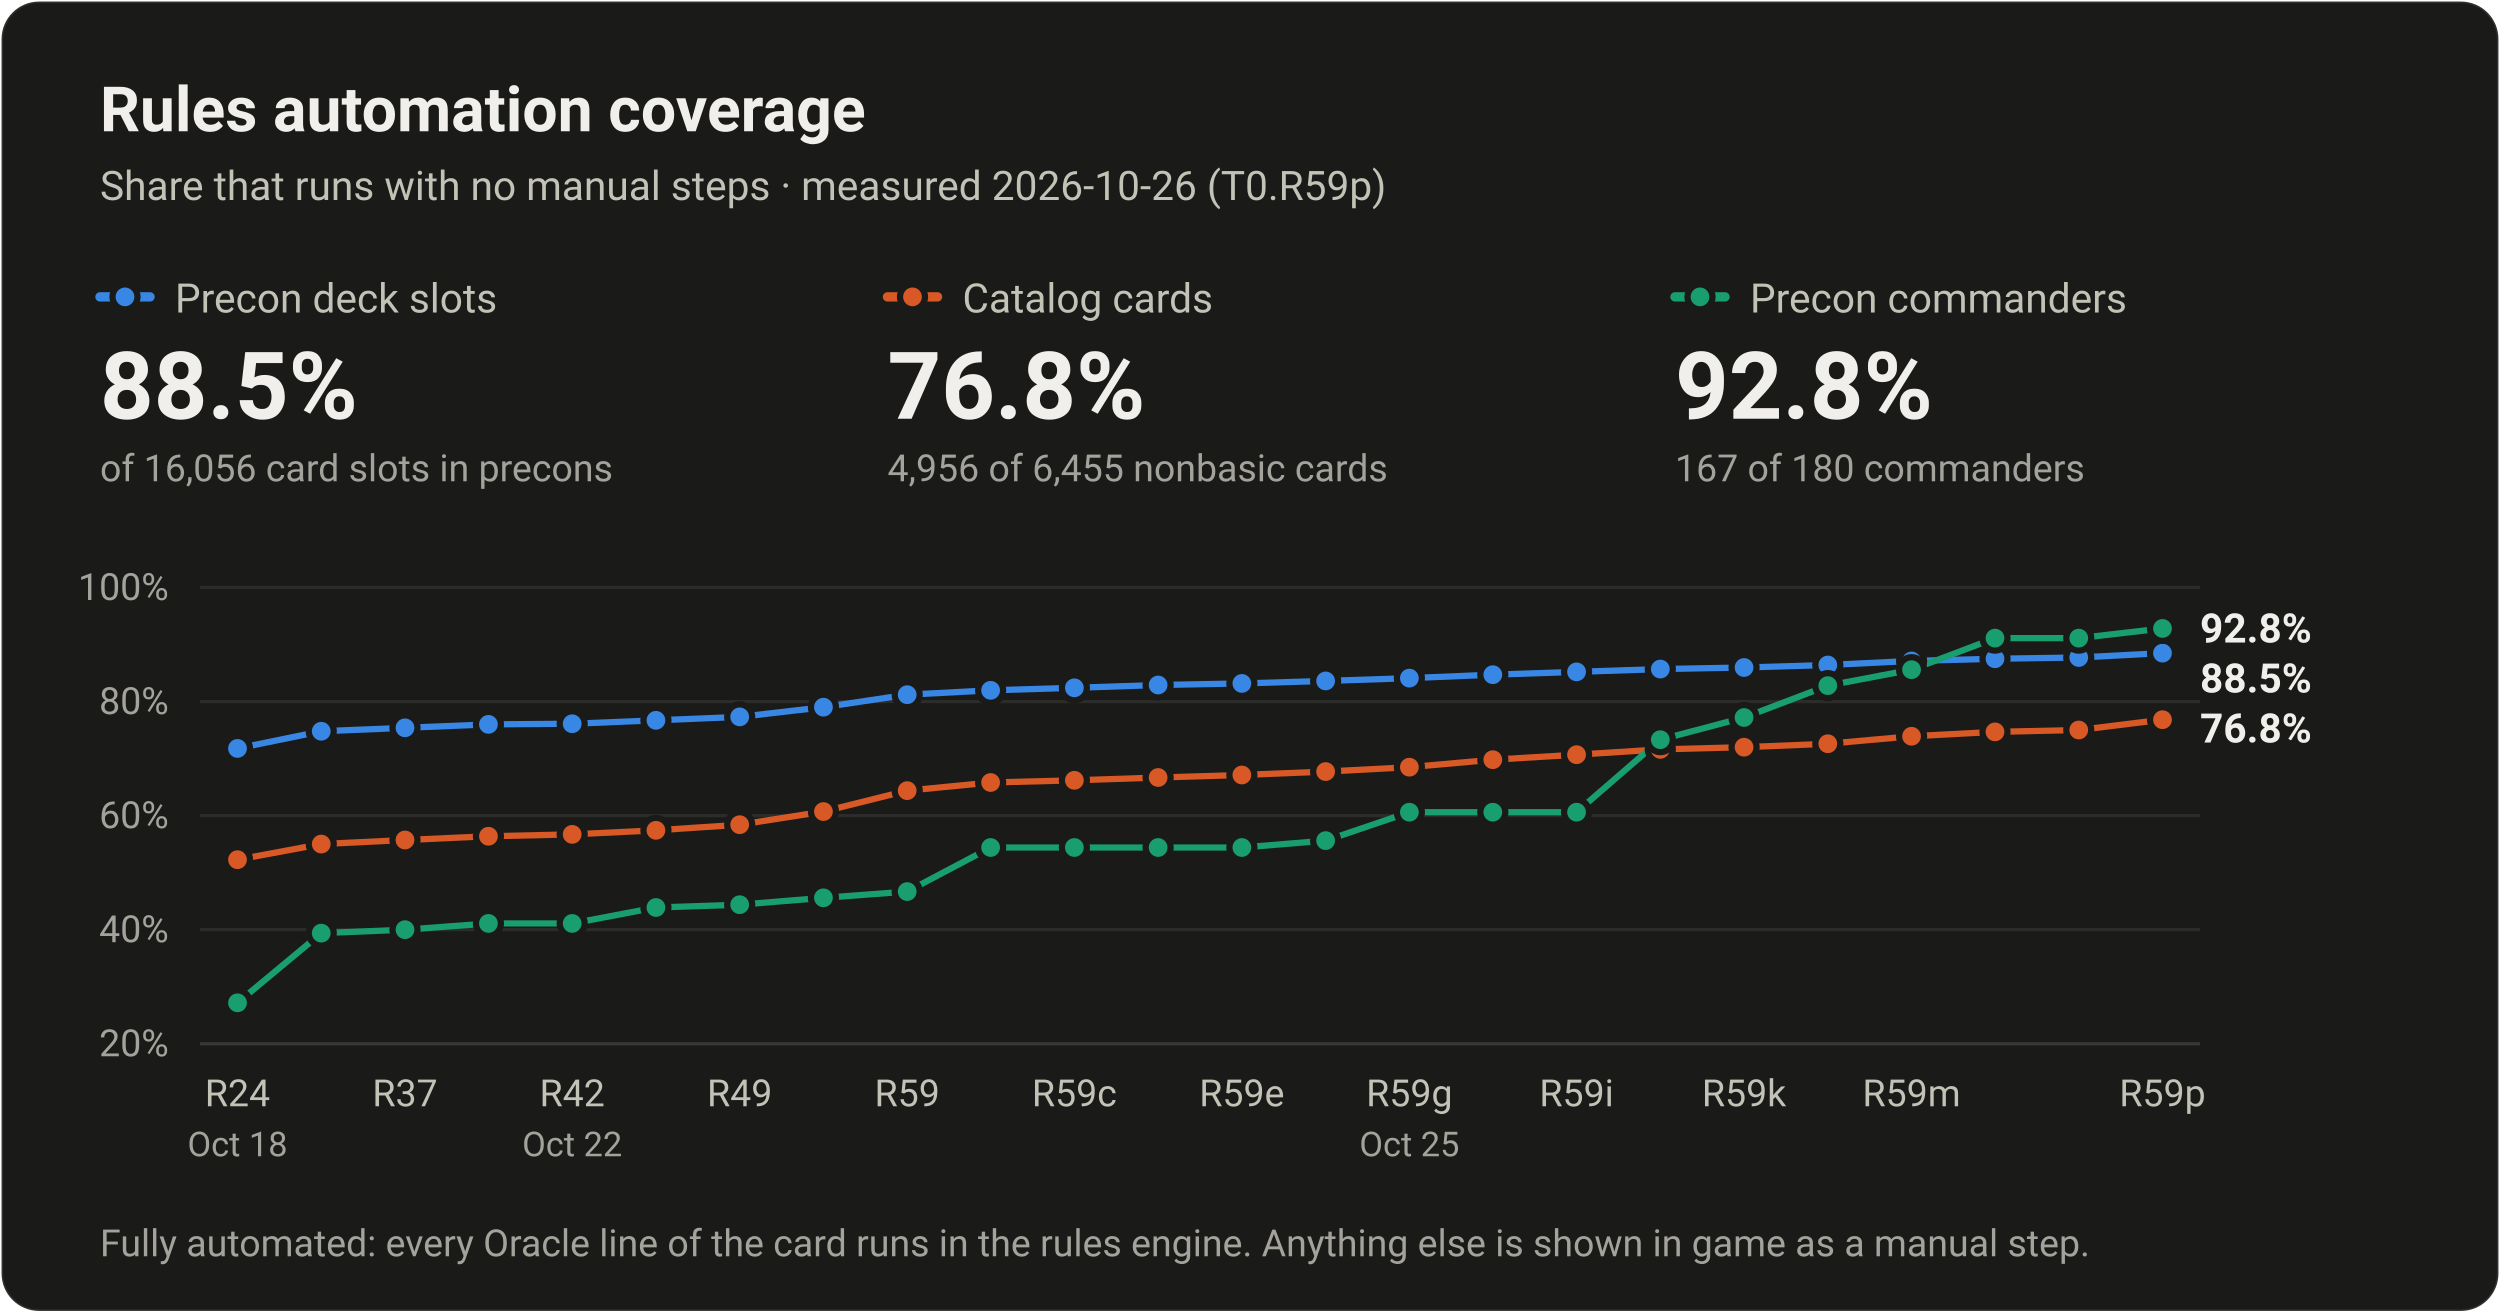
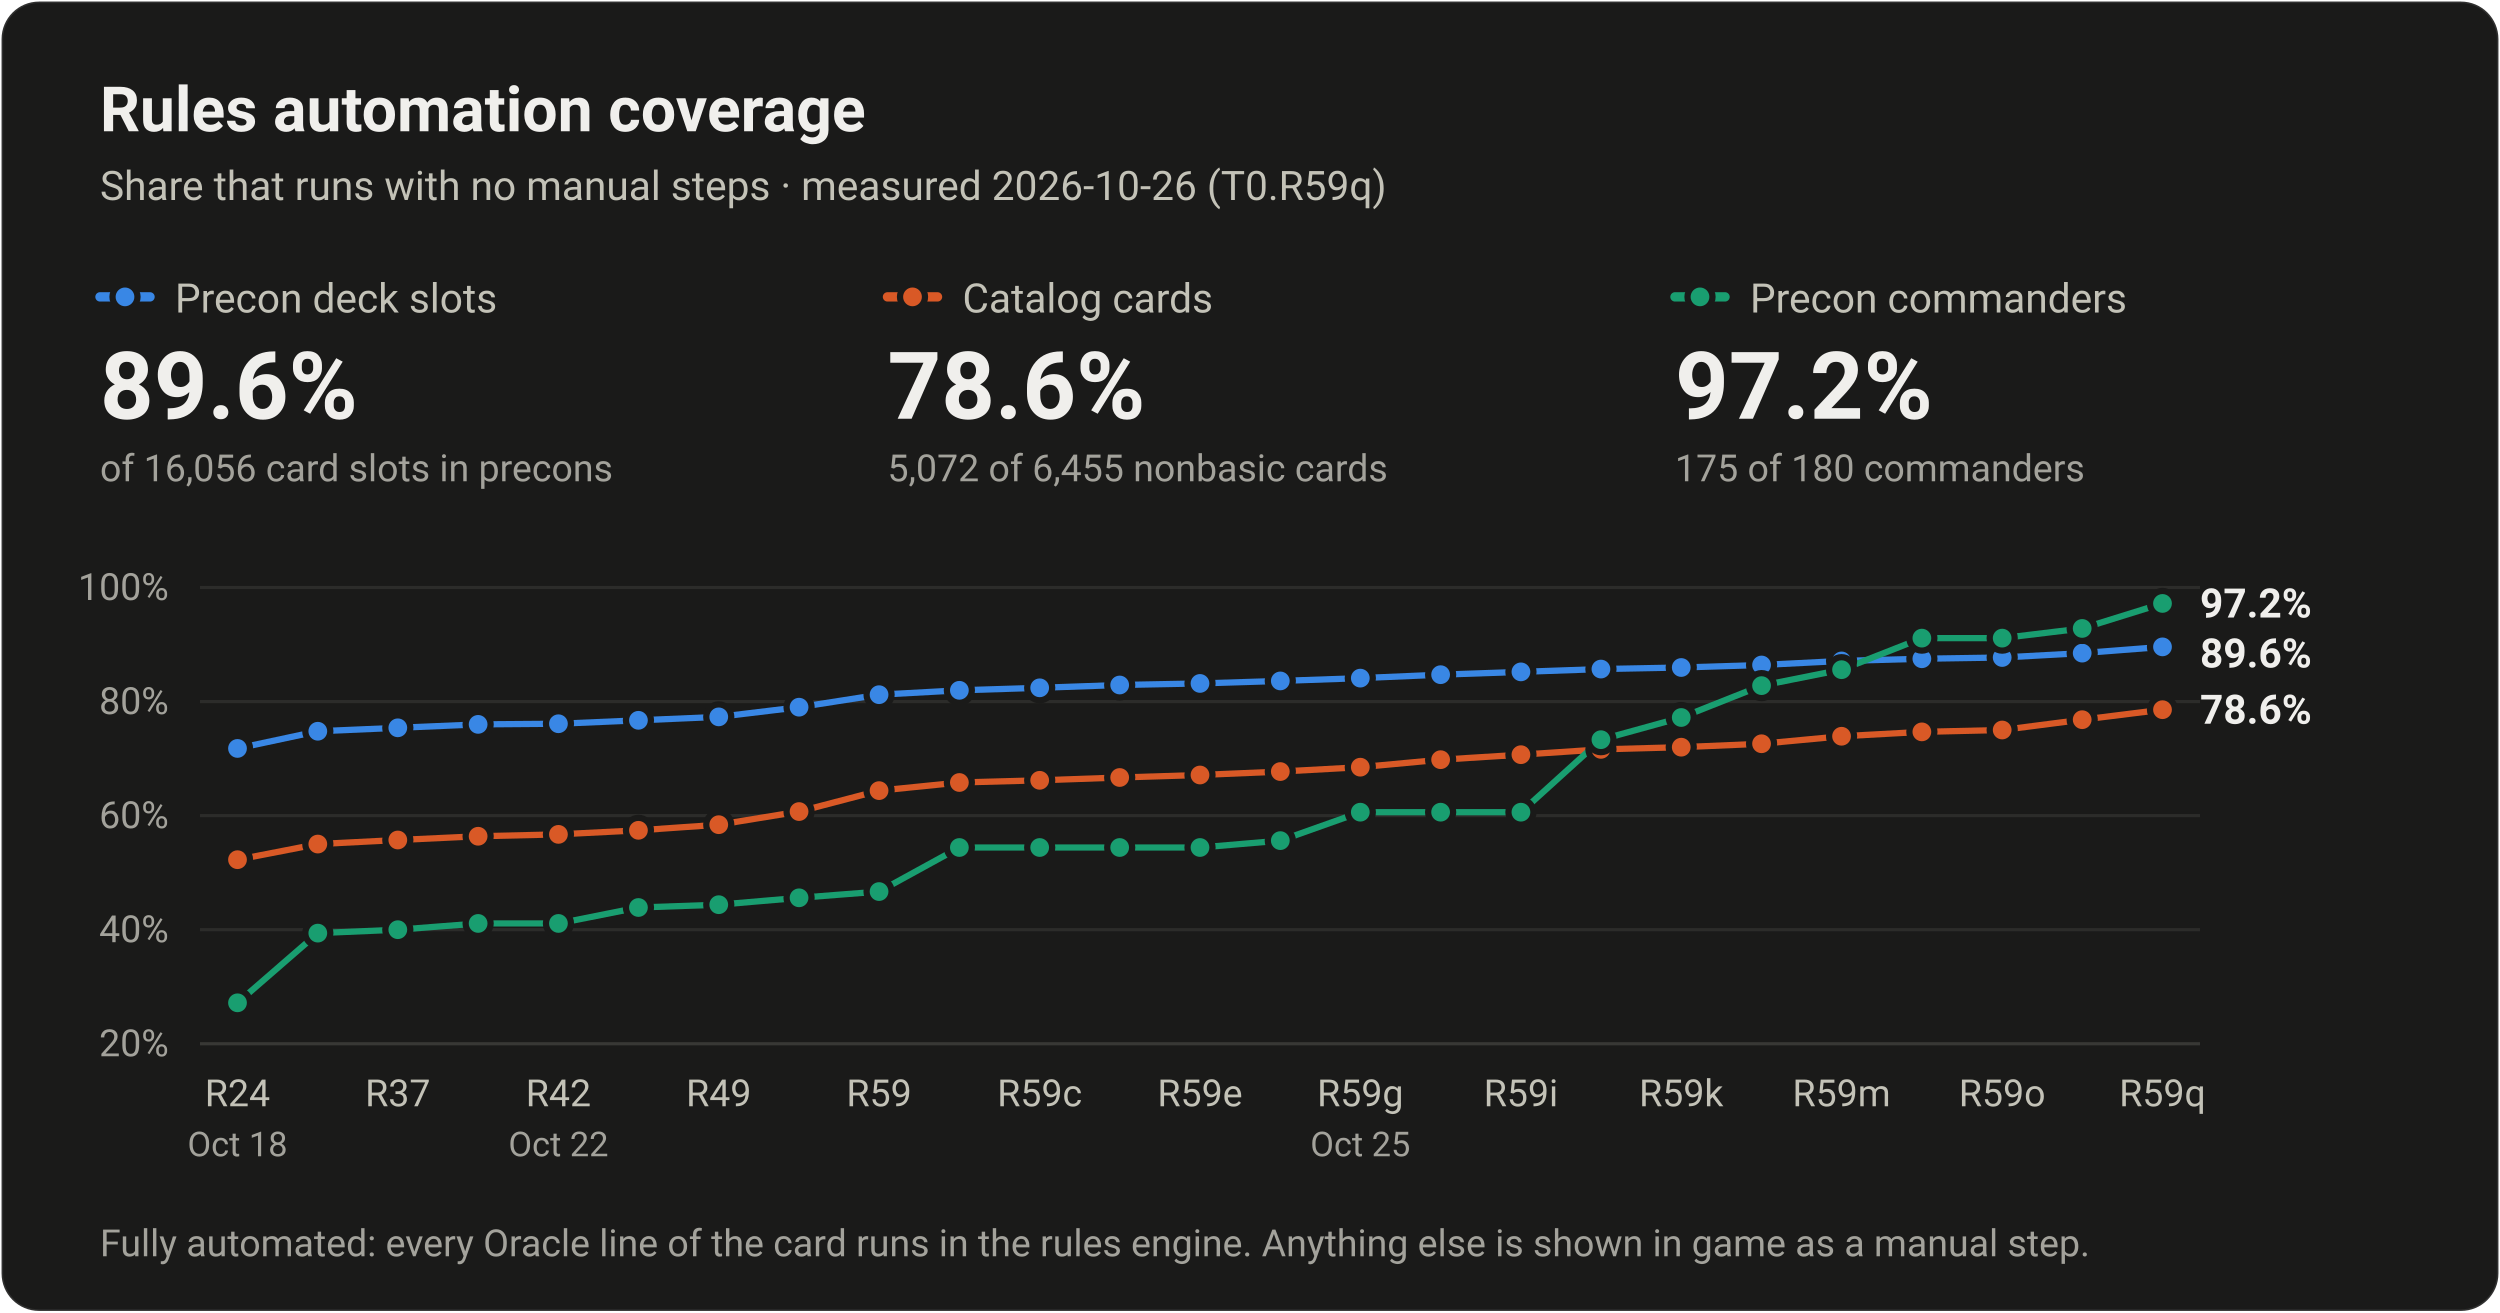
<svg xmlns="http://www.w3.org/2000/svg" viewBox="0 0 800 420" width="800" height="420" role="img" aria-labelledby="t d" font-family="system-ui, -apple-system, 'Segoe UI', Roboto, Helvetica, Arial, sans-serif">
  <rect x="0.5" y="0.5" width="799" height="419" rx="12" fill="#1a1a19" stroke="rgba(255,255,255,0.10)" />
  <text x="32" y="42" font-size="20" fill="#f0efec" font-weight="600">Rules automation coverage</text>
-   <text x="32" y="64" font-size="13" fill="#c3c2b7">Share that runs with no manual steps · measured 2026-10-26 (T0.R59p)</text>
+   <text x="32" y="64" font-size="13" fill="#c3c2b7">Share that runs with no manual steps · measured 2026-10-26 (T0.R59q)</text>
  <line x1="32" y1="95" x2="48" y2="95" stroke="#3987e5" stroke-width="3" stroke-linecap="round" />
  <circle cx="40" cy="95" r="4" fill="#3987e5" stroke="#1a1a19" stroke-width="2" />
  <text x="56" y="100" font-size="13" fill="#c3c2b7">Precon deck slots</text>
-   <text x="32" y="134" font-size="30" fill="#f0efec" font-weight="600">88.5%</text>
+   <text x="32" y="134" font-size="30" fill="#f0efec" font-weight="600">89.6%</text>
  <text x="32" y="154" font-size="12" fill="#a3a29b">of 16,056 card slots in precons</text>
  <line x1="284" y1="95" x2="300" y2="95" stroke="#d95926" stroke-width="3" stroke-linecap="round" />
  <circle cx="292" cy="95" r="4" fill="#d95926" stroke="#1a1a19" stroke-width="2" />
  <text x="308" y="100" font-size="13" fill="#c3c2b7">Catalog cards</text>
-   <text x="284" y="134" font-size="30" fill="#f0efec" font-weight="600">76.8%</text>
-   <text x="284" y="154" font-size="12" fill="#a3a29b">4,956 of 6,455 nonbasic cards</text>
+   <text x="284" y="134" font-size="30" fill="#f0efec" font-weight="600">78.6%</text>
+   <text x="284" y="154" font-size="12" fill="#a3a29b">5,072 of 6,455 nonbasic cards</text>
  <line x1="536" y1="95" x2="552" y2="95" stroke="#199e70" stroke-width="3" stroke-linecap="round" />
  <circle cx="544" cy="95" r="4" fill="#199e70" stroke="#1a1a19" stroke-width="2" />
  <text x="560" y="100" font-size="13" fill="#c3c2b7">Precon commanders</text>
-   <text x="536" y="134" font-size="30" fill="#f0efec" font-weight="600">92.8%</text>
-   <text x="536" y="154" font-size="12" fill="#a3a29b">167 of 180 commanders</text>
+   <text x="536" y="134" font-size="30" fill="#f0efec" font-weight="600">97.2%</text>
+   <text x="536" y="154" font-size="12" fill="#a3a29b">175 of 180 commanders</text>
  <text x="54" y="338" font-size="12" fill="#a3a29b" text-anchor="end">20%</text>
  <line x1="64" y1="297.5" x2="704" y2="297.5" stroke="#2c2c2a" stroke-width="1" />
  <text x="54" y="301.5" font-size="12" fill="#a3a29b" text-anchor="end">40%</text>
  <line x1="64" y1="261" x2="704" y2="261" stroke="#2c2c2a" stroke-width="1" />
  <text x="54" y="265" font-size="12" fill="#a3a29b" text-anchor="end">60%</text>
  <line x1="64" y1="224.5" x2="704" y2="224.5" stroke="#2c2c2a" stroke-width="1" />
  <text x="54" y="228.5" font-size="12" fill="#a3a29b" text-anchor="end">80%</text>
  <line x1="64" y1="188" x2="704" y2="188" stroke="#2c2c2a" stroke-width="1" />
  <text x="54" y="192" font-size="12" fill="#a3a29b" text-anchor="end">100%</text>
  <line x1="64" y1="334" x2="704" y2="334" stroke="#383835" stroke-width="1" />
  <text x="76" y="354" font-size="12" fill="#c3c2b7" text-anchor="middle">R24</text>
  <text x="76" y="370" font-size="11" fill="#a3a29b" text-anchor="middle">Oct 18</text>
-   <text x="129.6" y="354" font-size="12" fill="#c3c2b7" text-anchor="middle">R37</text>
-   <text x="183.1" y="354" font-size="12" fill="#c3c2b7" text-anchor="middle">R42</text>
-   <text x="183.1" y="370" font-size="11" fill="#a3a29b" text-anchor="middle">Oct 22</text>
-   <text x="236.7" y="354" font-size="12" fill="#c3c2b7" text-anchor="middle">R49</text>
-   <text x="290.3" y="354" font-size="12" fill="#c3c2b7" text-anchor="middle">R59</text>
-   <text x="343.8" y="354" font-size="12" fill="#c3c2b7" text-anchor="middle">R59c</text>
-   <text x="397.4" y="354" font-size="12" fill="#c3c2b7" text-anchor="middle">R59e</text>
-   <text x="451" y="354" font-size="12" fill="#c3c2b7" text-anchor="middle">R59g</text>
-   <text x="451" y="370" font-size="11" fill="#a3a29b" text-anchor="middle">Oct 25</text>
-   <text x="504.5" y="354" font-size="12" fill="#c3c2b7" text-anchor="middle">R59i</text>
-   <text x="558.1" y="354" font-size="12" fill="#c3c2b7" text-anchor="middle">R59k</text>
-   <text x="611.7" y="354" font-size="12" fill="#c3c2b7" text-anchor="middle">R59m</text>
-   <text x="692" y="354" font-size="12" fill="#c3c2b7" text-anchor="middle">R59p</text>
-   <path d="M76 239.5 L102.8 234 L129.6 232.9 L156.3 231.8 L183.1 231.6 L209.9 230.5 L236.7 229.4 L263.5 226.3 L290.3 222.3 L317 220.9 L343.8 220.1 L370.6 219.2 L397.4 218.7 L424.2 217.9 L451 217 L477.7 215.9 L504.5 215 L531.3 214.1 L558.1 213.6 L584.9 212.8 L611.7 211.5 L638.4 210.8 L665.2 210.4 L692 209" fill="none" stroke="#3987e5" stroke-width="2" stroke-linejoin="round" stroke-linecap="round" />
-   <path d="M76 275.1 L102.8 270.1 L129.6 268.8 L156.3 267.6 L183.1 267 L209.9 265.7 L236.7 263.9 L263.5 259.7 L290.3 253 L317 250.4 L343.8 249.7 L370.6 248.8 L397.4 248 L424.2 246.9 L451 245.5 L477.7 243.1 L504.5 241.5 L531.3 239.8 L558.1 239.1 L584.9 238 L611.7 235.6 L638.4 234.2 L665.2 233.6 L692 230.3" fill="none" stroke="#d95926" stroke-width="2" stroke-linejoin="round" stroke-linecap="round" />
-   <path d="M76 320.9 L102.8 298.6 L129.6 297.5 L156.3 295.5 L183.1 295.5 L209.9 290.4 L236.7 289.5 L263.5 287.3 L290.3 285.3 L317 271.2 L343.8 271.2 L370.6 271.2 L397.4 271.2 L424.2 269 L451 259.9 L477.7 259.9 L504.5 259.9 L531.3 236.7 L558.1 229.6 L584.9 219.4 L611.7 214.3 L638.4 204.2 L665.2 204.2 L692 201.1" fill="none" stroke="#199e70" stroke-width="2" stroke-linejoin="round" stroke-linecap="round" />
+   <text x="127.3" y="354" font-size="12" fill="#c3c2b7" text-anchor="middle">R37</text>
+   <text x="178.7" y="354" font-size="12" fill="#c3c2b7" text-anchor="middle">R42</text>
+   <text x="178.7" y="370" font-size="11" fill="#a3a29b" text-anchor="middle">Oct 22</text>
+   <text x="230" y="354" font-size="12" fill="#c3c2b7" text-anchor="middle">R49</text>
+   <text x="281.3" y="354" font-size="12" fill="#c3c2b7" text-anchor="middle">R59</text>
+   <text x="332.7" y="354" font-size="12" fill="#c3c2b7" text-anchor="middle">R59c</text>
+   <text x="384" y="354" font-size="12" fill="#c3c2b7" text-anchor="middle">R59e</text>
+   <text x="435.3" y="354" font-size="12" fill="#c3c2b7" text-anchor="middle">R59g</text>
+   <text x="435.3" y="370" font-size="11" fill="#a3a29b" text-anchor="middle">Oct 25</text>
+   <text x="486.7" y="354" font-size="12" fill="#c3c2b7" text-anchor="middle">R59i</text>
+   <text x="538" y="354" font-size="12" fill="#c3c2b7" text-anchor="middle">R59k</text>
+   <text x="589.3" y="354" font-size="12" fill="#c3c2b7" text-anchor="middle">R59m</text>
+   <text x="640.7" y="354" font-size="12" fill="#c3c2b7" text-anchor="middle">R59o</text>
+   <text x="692" y="354" font-size="12" fill="#c3c2b7" text-anchor="middle">R59q</text>
+   <path d="M76 239.5 L101.7 234 L127.3 232.9 L153 231.8 L178.7 231.6 L204.3 230.5 L230 229.4 L255.7 226.3 L281.3 222.3 L307 220.9 L332.7 220.1 L358.3 219.2 L384 218.7 L409.7 217.9 L435.3 217 L461 215.9 L486.7 215 L512.3 214.1 L538 213.6 L563.7 212.8 L589.3 211.5 L615 210.8 L640.7 210.4 L666.3 209 L692 207" fill="none" stroke="#3987e5" stroke-width="2" stroke-linejoin="round" stroke-linecap="round" />
+   <path d="M76 275.1 L101.7 270.1 L127.3 268.8 L153 267.6 L178.7 267 L204.3 265.7 L230 263.9 L255.7 259.7 L281.3 253 L307 250.4 L332.7 249.7 L358.3 248.8 L384 248 L409.7 246.9 L435.3 245.5 L461 243.1 L486.7 241.5 L512.3 239.8 L538 239.1 L563.7 238 L589.3 235.6 L615 234.2 L640.7 233.6 L666.3 230.3 L692 227.1" fill="none" stroke="#d95926" stroke-width="2" stroke-linejoin="round" stroke-linecap="round" />
+   <path d="M76 320.9 L101.7 298.6 L127.3 297.5 L153 295.5 L178.7 295.5 L204.3 290.4 L230 289.5 L255.7 287.3 L281.3 285.3 L307 271.2 L332.7 271.2 L358.3 271.2 L384 271.2 L409.7 269 L435.3 259.9 L461 259.9 L486.7 259.9 L512.3 236.7 L538 229.6 L563.7 219.4 L589.3 214.3 L615 204.2 L640.7 204.2 L666.3 201.1 L692 193.1" fill="none" stroke="#199e70" stroke-width="2" stroke-linejoin="round" stroke-linecap="round" />
  <circle cx="76" cy="239.5" r="4" fill="#3987e5" stroke="#1a1a19" stroke-width="2" />
-   <circle cx="102.8" cy="234" r="4" fill="#3987e5" stroke="#1a1a19" stroke-width="2" />
-   <circle cx="129.6" cy="232.9" r="4" fill="#3987e5" stroke="#1a1a19" stroke-width="2" />
-   <circle cx="156.3" cy="231.8" r="4" fill="#3987e5" stroke="#1a1a19" stroke-width="2" />
-   <circle cx="183.1" cy="231.6" r="4" fill="#3987e5" stroke="#1a1a19" stroke-width="2" />
-   <circle cx="209.9" cy="230.5" r="4" fill="#3987e5" stroke="#1a1a19" stroke-width="2" />
-   <circle cx="236.7" cy="229.4" r="4" fill="#3987e5" stroke="#1a1a19" stroke-width="2" />
-   <circle cx="263.5" cy="226.3" r="4" fill="#3987e5" stroke="#1a1a19" stroke-width="2" />
-   <circle cx="290.3" cy="222.3" r="4" fill="#3987e5" stroke="#1a1a19" stroke-width="2" />
-   <circle cx="317" cy="220.9" r="4" fill="#3987e5" stroke="#1a1a19" stroke-width="2" />
-   <circle cx="343.8" cy="220.1" r="4" fill="#3987e5" stroke="#1a1a19" stroke-width="2" />
-   <circle cx="370.6" cy="219.2" r="4" fill="#3987e5" stroke="#1a1a19" stroke-width="2" />
-   <circle cx="397.4" cy="218.7" r="4" fill="#3987e5" stroke="#1a1a19" stroke-width="2" />
-   <circle cx="424.2" cy="217.9" r="4" fill="#3987e5" stroke="#1a1a19" stroke-width="2" />
-   <circle cx="451" cy="217" r="4" fill="#3987e5" stroke="#1a1a19" stroke-width="2" />
-   <circle cx="477.7" cy="215.9" r="4" fill="#3987e5" stroke="#1a1a19" stroke-width="2" />
-   <circle cx="504.5" cy="215" r="4" fill="#3987e5" stroke="#1a1a19" stroke-width="2" />
-   <circle cx="531.3" cy="214.1" r="4" fill="#3987e5" stroke="#1a1a19" stroke-width="2" />
-   <circle cx="558.1" cy="213.6" r="4" fill="#3987e5" stroke="#1a1a19" stroke-width="2" />
-   <circle cx="584.9" cy="212.8" r="4" fill="#3987e5" stroke="#1a1a19" stroke-width="2" />
-   <circle cx="611.7" cy="211.5" r="4" fill="#3987e5" stroke="#1a1a19" stroke-width="2" />
-   <circle cx="638.4" cy="210.8" r="4" fill="#3987e5" stroke="#1a1a19" stroke-width="2" />
-   <circle cx="665.2" cy="210.4" r="4" fill="#3987e5" stroke="#1a1a19" stroke-width="2" />
-   <circle cx="692" cy="209" r="4" fill="#3987e5" stroke="#1a1a19" stroke-width="2" />
+   <circle cx="101.7" cy="234" r="4" fill="#3987e5" stroke="#1a1a19" stroke-width="2" />
+   <circle cx="127.3" cy="232.9" r="4" fill="#3987e5" stroke="#1a1a19" stroke-width="2" />
+   <circle cx="153" cy="231.8" r="4" fill="#3987e5" stroke="#1a1a19" stroke-width="2" />
+   <circle cx="178.7" cy="231.6" r="4" fill="#3987e5" stroke="#1a1a19" stroke-width="2" />
+   <circle cx="204.3" cy="230.5" r="4" fill="#3987e5" stroke="#1a1a19" stroke-width="2" />
+   <circle cx="230" cy="229.4" r="4" fill="#3987e5" stroke="#1a1a19" stroke-width="2" />
+   <circle cx="255.7" cy="226.3" r="4" fill="#3987e5" stroke="#1a1a19" stroke-width="2" />
+   <circle cx="281.3" cy="222.3" r="4" fill="#3987e5" stroke="#1a1a19" stroke-width="2" />
+   <circle cx="307" cy="220.9" r="4" fill="#3987e5" stroke="#1a1a19" stroke-width="2" />
+   <circle cx="332.7" cy="220.1" r="4" fill="#3987e5" stroke="#1a1a19" stroke-width="2" />
+   <circle cx="358.3" cy="219.2" r="4" fill="#3987e5" stroke="#1a1a19" stroke-width="2" />
+   <circle cx="384" cy="218.7" r="4" fill="#3987e5" stroke="#1a1a19" stroke-width="2" />
+   <circle cx="409.7" cy="217.9" r="4" fill="#3987e5" stroke="#1a1a19" stroke-width="2" />
+   <circle cx="435.3" cy="217" r="4" fill="#3987e5" stroke="#1a1a19" stroke-width="2" />
+   <circle cx="461" cy="215.9" r="4" fill="#3987e5" stroke="#1a1a19" stroke-width="2" />
+   <circle cx="486.7" cy="215" r="4" fill="#3987e5" stroke="#1a1a19" stroke-width="2" />
+   <circle cx="512.3" cy="214.1" r="4" fill="#3987e5" stroke="#1a1a19" stroke-width="2" />
+   <circle cx="538" cy="213.6" r="4" fill="#3987e5" stroke="#1a1a19" stroke-width="2" />
+   <circle cx="563.7" cy="212.8" r="4" fill="#3987e5" stroke="#1a1a19" stroke-width="2" />
+   <circle cx="589.3" cy="211.5" r="4" fill="#3987e5" stroke="#1a1a19" stroke-width="2" />
+   <circle cx="615" cy="210.8" r="4" fill="#3987e5" stroke="#1a1a19" stroke-width="2" />
+   <circle cx="640.7" cy="210.4" r="4" fill="#3987e5" stroke="#1a1a19" stroke-width="2" />
+   <circle cx="666.3" cy="209" r="4" fill="#3987e5" stroke="#1a1a19" stroke-width="2" />
+   <circle cx="692" cy="207" r="4" fill="#3987e5" stroke="#1a1a19" stroke-width="2" />
  <circle cx="76" cy="275.1" r="4" fill="#d95926" stroke="#1a1a19" stroke-width="2" />
-   <circle cx="102.8" cy="270.1" r="4" fill="#d95926" stroke="#1a1a19" stroke-width="2" />
-   <circle cx="129.6" cy="268.8" r="4" fill="#d95926" stroke="#1a1a19" stroke-width="2" />
-   <circle cx="156.3" cy="267.6" r="4" fill="#d95926" stroke="#1a1a19" stroke-width="2" />
-   <circle cx="183.1" cy="267" r="4" fill="#d95926" stroke="#1a1a19" stroke-width="2" />
-   <circle cx="209.9" cy="265.7" r="4" fill="#d95926" stroke="#1a1a19" stroke-width="2" />
-   <circle cx="236.7" cy="263.9" r="4" fill="#d95926" stroke="#1a1a19" stroke-width="2" />
-   <circle cx="263.5" cy="259.7" r="4" fill="#d95926" stroke="#1a1a19" stroke-width="2" />
-   <circle cx="290.3" cy="253" r="4" fill="#d95926" stroke="#1a1a19" stroke-width="2" />
-   <circle cx="317" cy="250.4" r="4" fill="#d95926" stroke="#1a1a19" stroke-width="2" />
-   <circle cx="343.8" cy="249.7" r="4" fill="#d95926" stroke="#1a1a19" stroke-width="2" />
-   <circle cx="370.6" cy="248.8" r="4" fill="#d95926" stroke="#1a1a19" stroke-width="2" />
-   <circle cx="397.4" cy="248" r="4" fill="#d95926" stroke="#1a1a19" stroke-width="2" />
-   <circle cx="424.2" cy="246.9" r="4" fill="#d95926" stroke="#1a1a19" stroke-width="2" />
-   <circle cx="451" cy="245.5" r="4" fill="#d95926" stroke="#1a1a19" stroke-width="2" />
-   <circle cx="477.7" cy="243.1" r="4" fill="#d95926" stroke="#1a1a19" stroke-width="2" />
-   <circle cx="504.5" cy="241.5" r="4" fill="#d95926" stroke="#1a1a19" stroke-width="2" />
-   <circle cx="531.3" cy="239.8" r="4" fill="#d95926" stroke="#1a1a19" stroke-width="2" />
-   <circle cx="558.1" cy="239.1" r="4" fill="#d95926" stroke="#1a1a19" stroke-width="2" />
-   <circle cx="584.9" cy="238" r="4" fill="#d95926" stroke="#1a1a19" stroke-width="2" />
-   <circle cx="611.7" cy="235.6" r="4" fill="#d95926" stroke="#1a1a19" stroke-width="2" />
-   <circle cx="638.4" cy="234.2" r="4" fill="#d95926" stroke="#1a1a19" stroke-width="2" />
-   <circle cx="665.2" cy="233.6" r="4" fill="#d95926" stroke="#1a1a19" stroke-width="2" />
-   <circle cx="692" cy="230.3" r="4" fill="#d95926" stroke="#1a1a19" stroke-width="2" />
+   <circle cx="101.7" cy="270.1" r="4" fill="#d95926" stroke="#1a1a19" stroke-width="2" />
+   <circle cx="127.3" cy="268.8" r="4" fill="#d95926" stroke="#1a1a19" stroke-width="2" />
+   <circle cx="153" cy="267.6" r="4" fill="#d95926" stroke="#1a1a19" stroke-width="2" />
+   <circle cx="178.7" cy="267" r="4" fill="#d95926" stroke="#1a1a19" stroke-width="2" />
+   <circle cx="204.3" cy="265.7" r="4" fill="#d95926" stroke="#1a1a19" stroke-width="2" />
+   <circle cx="230" cy="263.9" r="4" fill="#d95926" stroke="#1a1a19" stroke-width="2" />
+   <circle cx="255.7" cy="259.7" r="4" fill="#d95926" stroke="#1a1a19" stroke-width="2" />
+   <circle cx="281.3" cy="253" r="4" fill="#d95926" stroke="#1a1a19" stroke-width="2" />
+   <circle cx="307" cy="250.4" r="4" fill="#d95926" stroke="#1a1a19" stroke-width="2" />
+   <circle cx="332.7" cy="249.7" r="4" fill="#d95926" stroke="#1a1a19" stroke-width="2" />
+   <circle cx="358.3" cy="248.8" r="4" fill="#d95926" stroke="#1a1a19" stroke-width="2" />
+   <circle cx="384" cy="248" r="4" fill="#d95926" stroke="#1a1a19" stroke-width="2" />
+   <circle cx="409.7" cy="246.9" r="4" fill="#d95926" stroke="#1a1a19" stroke-width="2" />
+   <circle cx="435.3" cy="245.5" r="4" fill="#d95926" stroke="#1a1a19" stroke-width="2" />
+   <circle cx="461" cy="243.1" r="4" fill="#d95926" stroke="#1a1a19" stroke-width="2" />
+   <circle cx="486.7" cy="241.5" r="4" fill="#d95926" stroke="#1a1a19" stroke-width="2" />
+   <circle cx="512.3" cy="239.8" r="4" fill="#d95926" stroke="#1a1a19" stroke-width="2" />
+   <circle cx="538" cy="239.1" r="4" fill="#d95926" stroke="#1a1a19" stroke-width="2" />
+   <circle cx="563.7" cy="238" r="4" fill="#d95926" stroke="#1a1a19" stroke-width="2" />
+   <circle cx="589.3" cy="235.6" r="4" fill="#d95926" stroke="#1a1a19" stroke-width="2" />
+   <circle cx="615" cy="234.2" r="4" fill="#d95926" stroke="#1a1a19" stroke-width="2" />
+   <circle cx="640.7" cy="233.6" r="4" fill="#d95926" stroke="#1a1a19" stroke-width="2" />
+   <circle cx="666.3" cy="230.3" r="4" fill="#d95926" stroke="#1a1a19" stroke-width="2" />
+   <circle cx="692" cy="227.1" r="4" fill="#d95926" stroke="#1a1a19" stroke-width="2" />
  <circle cx="76" cy="320.9" r="4" fill="#199e70" stroke="#1a1a19" stroke-width="2" />
-   <circle cx="102.8" cy="298.6" r="4" fill="#199e70" stroke="#1a1a19" stroke-width="2" />
-   <circle cx="129.6" cy="297.5" r="4" fill="#199e70" stroke="#1a1a19" stroke-width="2" />
-   <circle cx="156.3" cy="295.5" r="4" fill="#199e70" stroke="#1a1a19" stroke-width="2" />
-   <circle cx="183.1" cy="295.5" r="4" fill="#199e70" stroke="#1a1a19" stroke-width="2" />
-   <circle cx="209.9" cy="290.4" r="4" fill="#199e70" stroke="#1a1a19" stroke-width="2" />
-   <circle cx="236.7" cy="289.5" r="4" fill="#199e70" stroke="#1a1a19" stroke-width="2" />
-   <circle cx="263.5" cy="287.3" r="4" fill="#199e70" stroke="#1a1a19" stroke-width="2" />
-   <circle cx="290.3" cy="285.3" r="4" fill="#199e70" stroke="#1a1a19" stroke-width="2" />
-   <circle cx="317" cy="271.2" r="4" fill="#199e70" stroke="#1a1a19" stroke-width="2" />
-   <circle cx="343.8" cy="271.2" r="4" fill="#199e70" stroke="#1a1a19" stroke-width="2" />
-   <circle cx="370.6" cy="271.2" r="4" fill="#199e70" stroke="#1a1a19" stroke-width="2" />
-   <circle cx="397.4" cy="271.2" r="4" fill="#199e70" stroke="#1a1a19" stroke-width="2" />
-   <circle cx="424.2" cy="269" r="4" fill="#199e70" stroke="#1a1a19" stroke-width="2" />
-   <circle cx="451" cy="259.9" r="4" fill="#199e70" stroke="#1a1a19" stroke-width="2" />
-   <circle cx="477.7" cy="259.9" r="4" fill="#199e70" stroke="#1a1a19" stroke-width="2" />
-   <circle cx="504.5" cy="259.9" r="4" fill="#199e70" stroke="#1a1a19" stroke-width="2" />
-   <circle cx="531.3" cy="236.7" r="4" fill="#199e70" stroke="#1a1a19" stroke-width="2" />
-   <circle cx="558.1" cy="229.6" r="4" fill="#199e70" stroke="#1a1a19" stroke-width="2" />
-   <circle cx="584.9" cy="219.4" r="4" fill="#199e70" stroke="#1a1a19" stroke-width="2" />
-   <circle cx="611.7" cy="214.3" r="4" fill="#199e70" stroke="#1a1a19" stroke-width="2" />
-   <circle cx="638.4" cy="204.2" r="4" fill="#199e70" stroke="#1a1a19" stroke-width="2" />
-   <circle cx="665.2" cy="204.2" r="4" fill="#199e70" stroke="#1a1a19" stroke-width="2" />
-   <circle cx="692" cy="201.1" r="4" fill="#199e70" stroke="#1a1a19" stroke-width="2" />
-   <text x="704" y="205.6" font-size="13" fill="#f0efec" font-weight="600">92.8%</text>
-   <text x="704" y="221.6" font-size="13" fill="#f0efec" font-weight="600">88.5%</text>
-   <text x="704" y="237.6" font-size="13" fill="#f0efec" font-weight="600">76.8%</text>
+   <circle cx="101.7" cy="298.6" r="4" fill="#199e70" stroke="#1a1a19" stroke-width="2" />
+   <circle cx="127.3" cy="297.5" r="4" fill="#199e70" stroke="#1a1a19" stroke-width="2" />
+   <circle cx="153" cy="295.5" r="4" fill="#199e70" stroke="#1a1a19" stroke-width="2" />
+   <circle cx="178.7" cy="295.5" r="4" fill="#199e70" stroke="#1a1a19" stroke-width="2" />
+   <circle cx="204.3" cy="290.4" r="4" fill="#199e70" stroke="#1a1a19" stroke-width="2" />
+   <circle cx="230" cy="289.5" r="4" fill="#199e70" stroke="#1a1a19" stroke-width="2" />
+   <circle cx="255.7" cy="287.3" r="4" fill="#199e70" stroke="#1a1a19" stroke-width="2" />
+   <circle cx="281.3" cy="285.3" r="4" fill="#199e70" stroke="#1a1a19" stroke-width="2" />
+   <circle cx="307" cy="271.2" r="4" fill="#199e70" stroke="#1a1a19" stroke-width="2" />
+   <circle cx="332.7" cy="271.2" r="4" fill="#199e70" stroke="#1a1a19" stroke-width="2" />
+   <circle cx="358.3" cy="271.2" r="4" fill="#199e70" stroke="#1a1a19" stroke-width="2" />
+   <circle cx="384" cy="271.2" r="4" fill="#199e70" stroke="#1a1a19" stroke-width="2" />
+   <circle cx="409.7" cy="269" r="4" fill="#199e70" stroke="#1a1a19" stroke-width="2" />
+   <circle cx="435.3" cy="259.9" r="4" fill="#199e70" stroke="#1a1a19" stroke-width="2" />
+   <circle cx="461" cy="259.9" r="4" fill="#199e70" stroke="#1a1a19" stroke-width="2" />
+   <circle cx="486.7" cy="259.9" r="4" fill="#199e70" stroke="#1a1a19" stroke-width="2" />
+   <circle cx="512.3" cy="236.7" r="4" fill="#199e70" stroke="#1a1a19" stroke-width="2" />
+   <circle cx="538" cy="229.6" r="4" fill="#199e70" stroke="#1a1a19" stroke-width="2" />
+   <circle cx="563.7" cy="219.4" r="4" fill="#199e70" stroke="#1a1a19" stroke-width="2" />
+   <circle cx="589.3" cy="214.3" r="4" fill="#199e70" stroke="#1a1a19" stroke-width="2" />
+   <circle cx="615" cy="204.2" r="4" fill="#199e70" stroke="#1a1a19" stroke-width="2" />
+   <circle cx="640.7" cy="204.2" r="4" fill="#199e70" stroke="#1a1a19" stroke-width="2" />
+   <circle cx="666.3" cy="201.1" r="4" fill="#199e70" stroke="#1a1a19" stroke-width="2" />
+   <circle cx="692" cy="193.1" r="4" fill="#199e70" stroke="#1a1a19" stroke-width="2" />
+   <text x="704" y="197.6" font-size="13" fill="#f0efec" font-weight="600">97.2%</text>
+   <text x="704" y="213.6" font-size="13" fill="#f0efec" font-weight="600">89.6%</text>
+   <text x="704" y="231.6" font-size="13" fill="#f0efec" font-weight="600">78.6%</text>
  <text x="32" y="402" font-size="12" fill="#a3a29b">Fully automated: every Oracle line of the card runs in the rules engine. Anything else is shown in game as a manual step.</text>
</svg>
